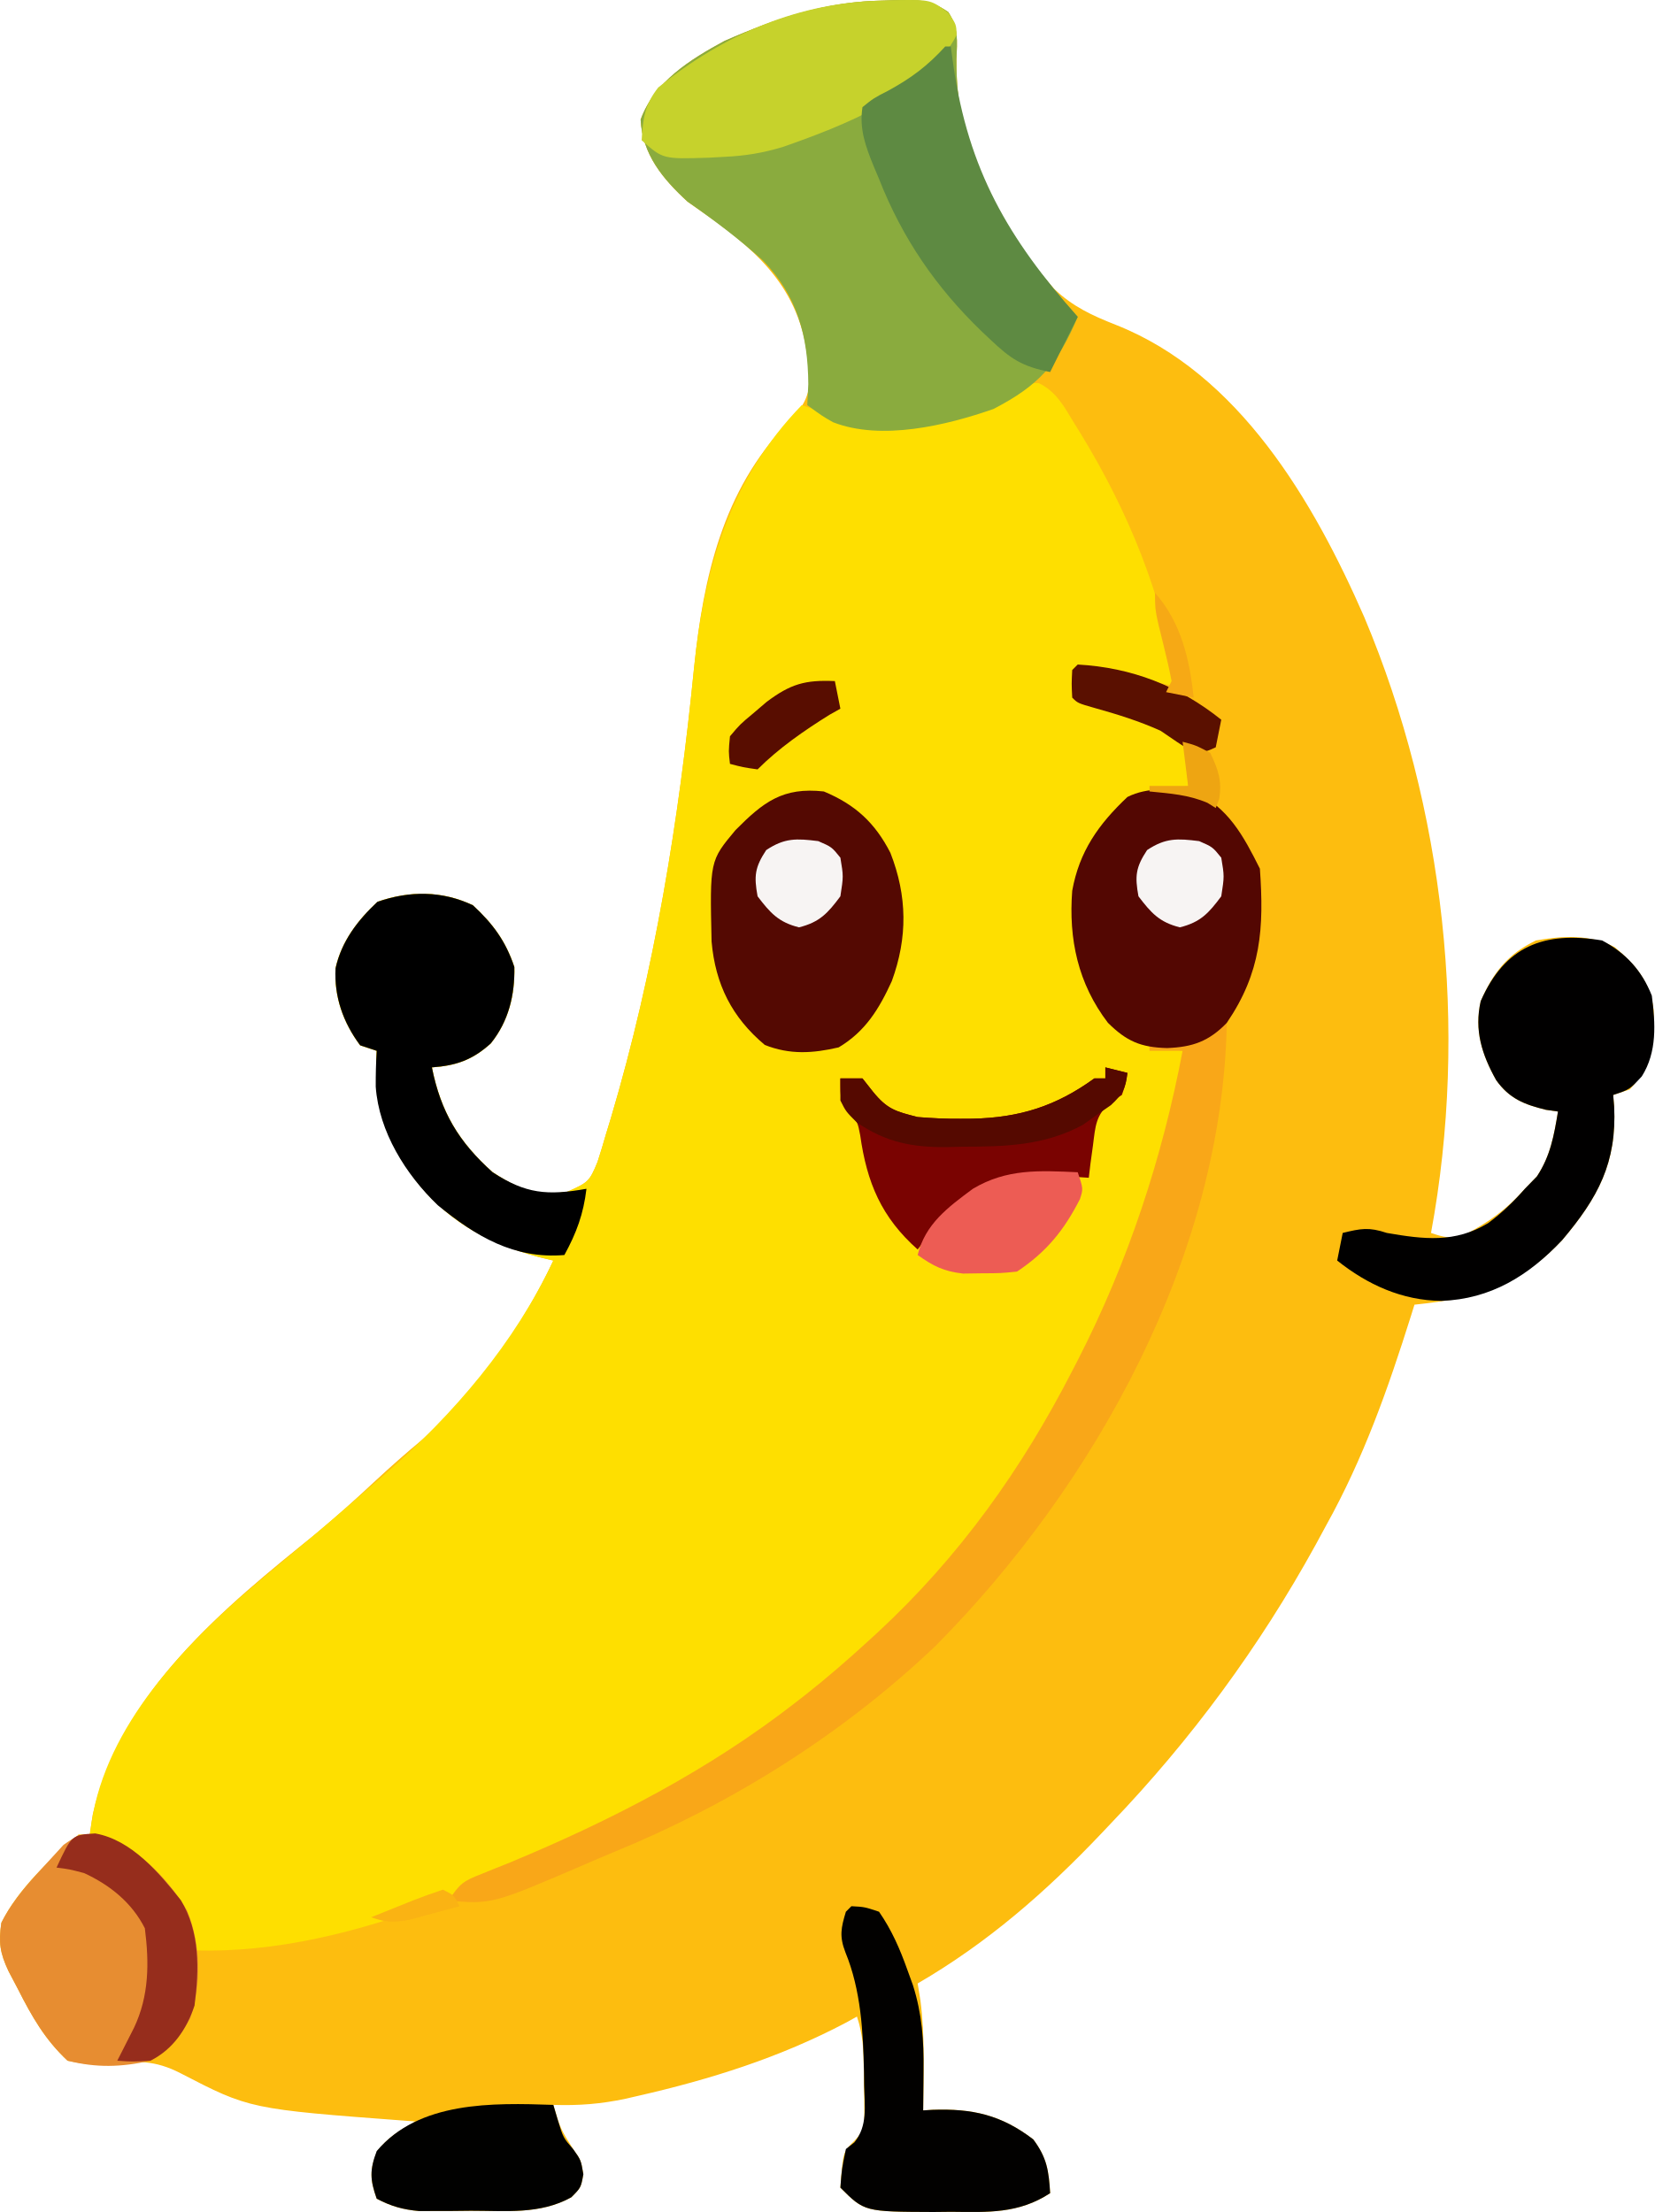
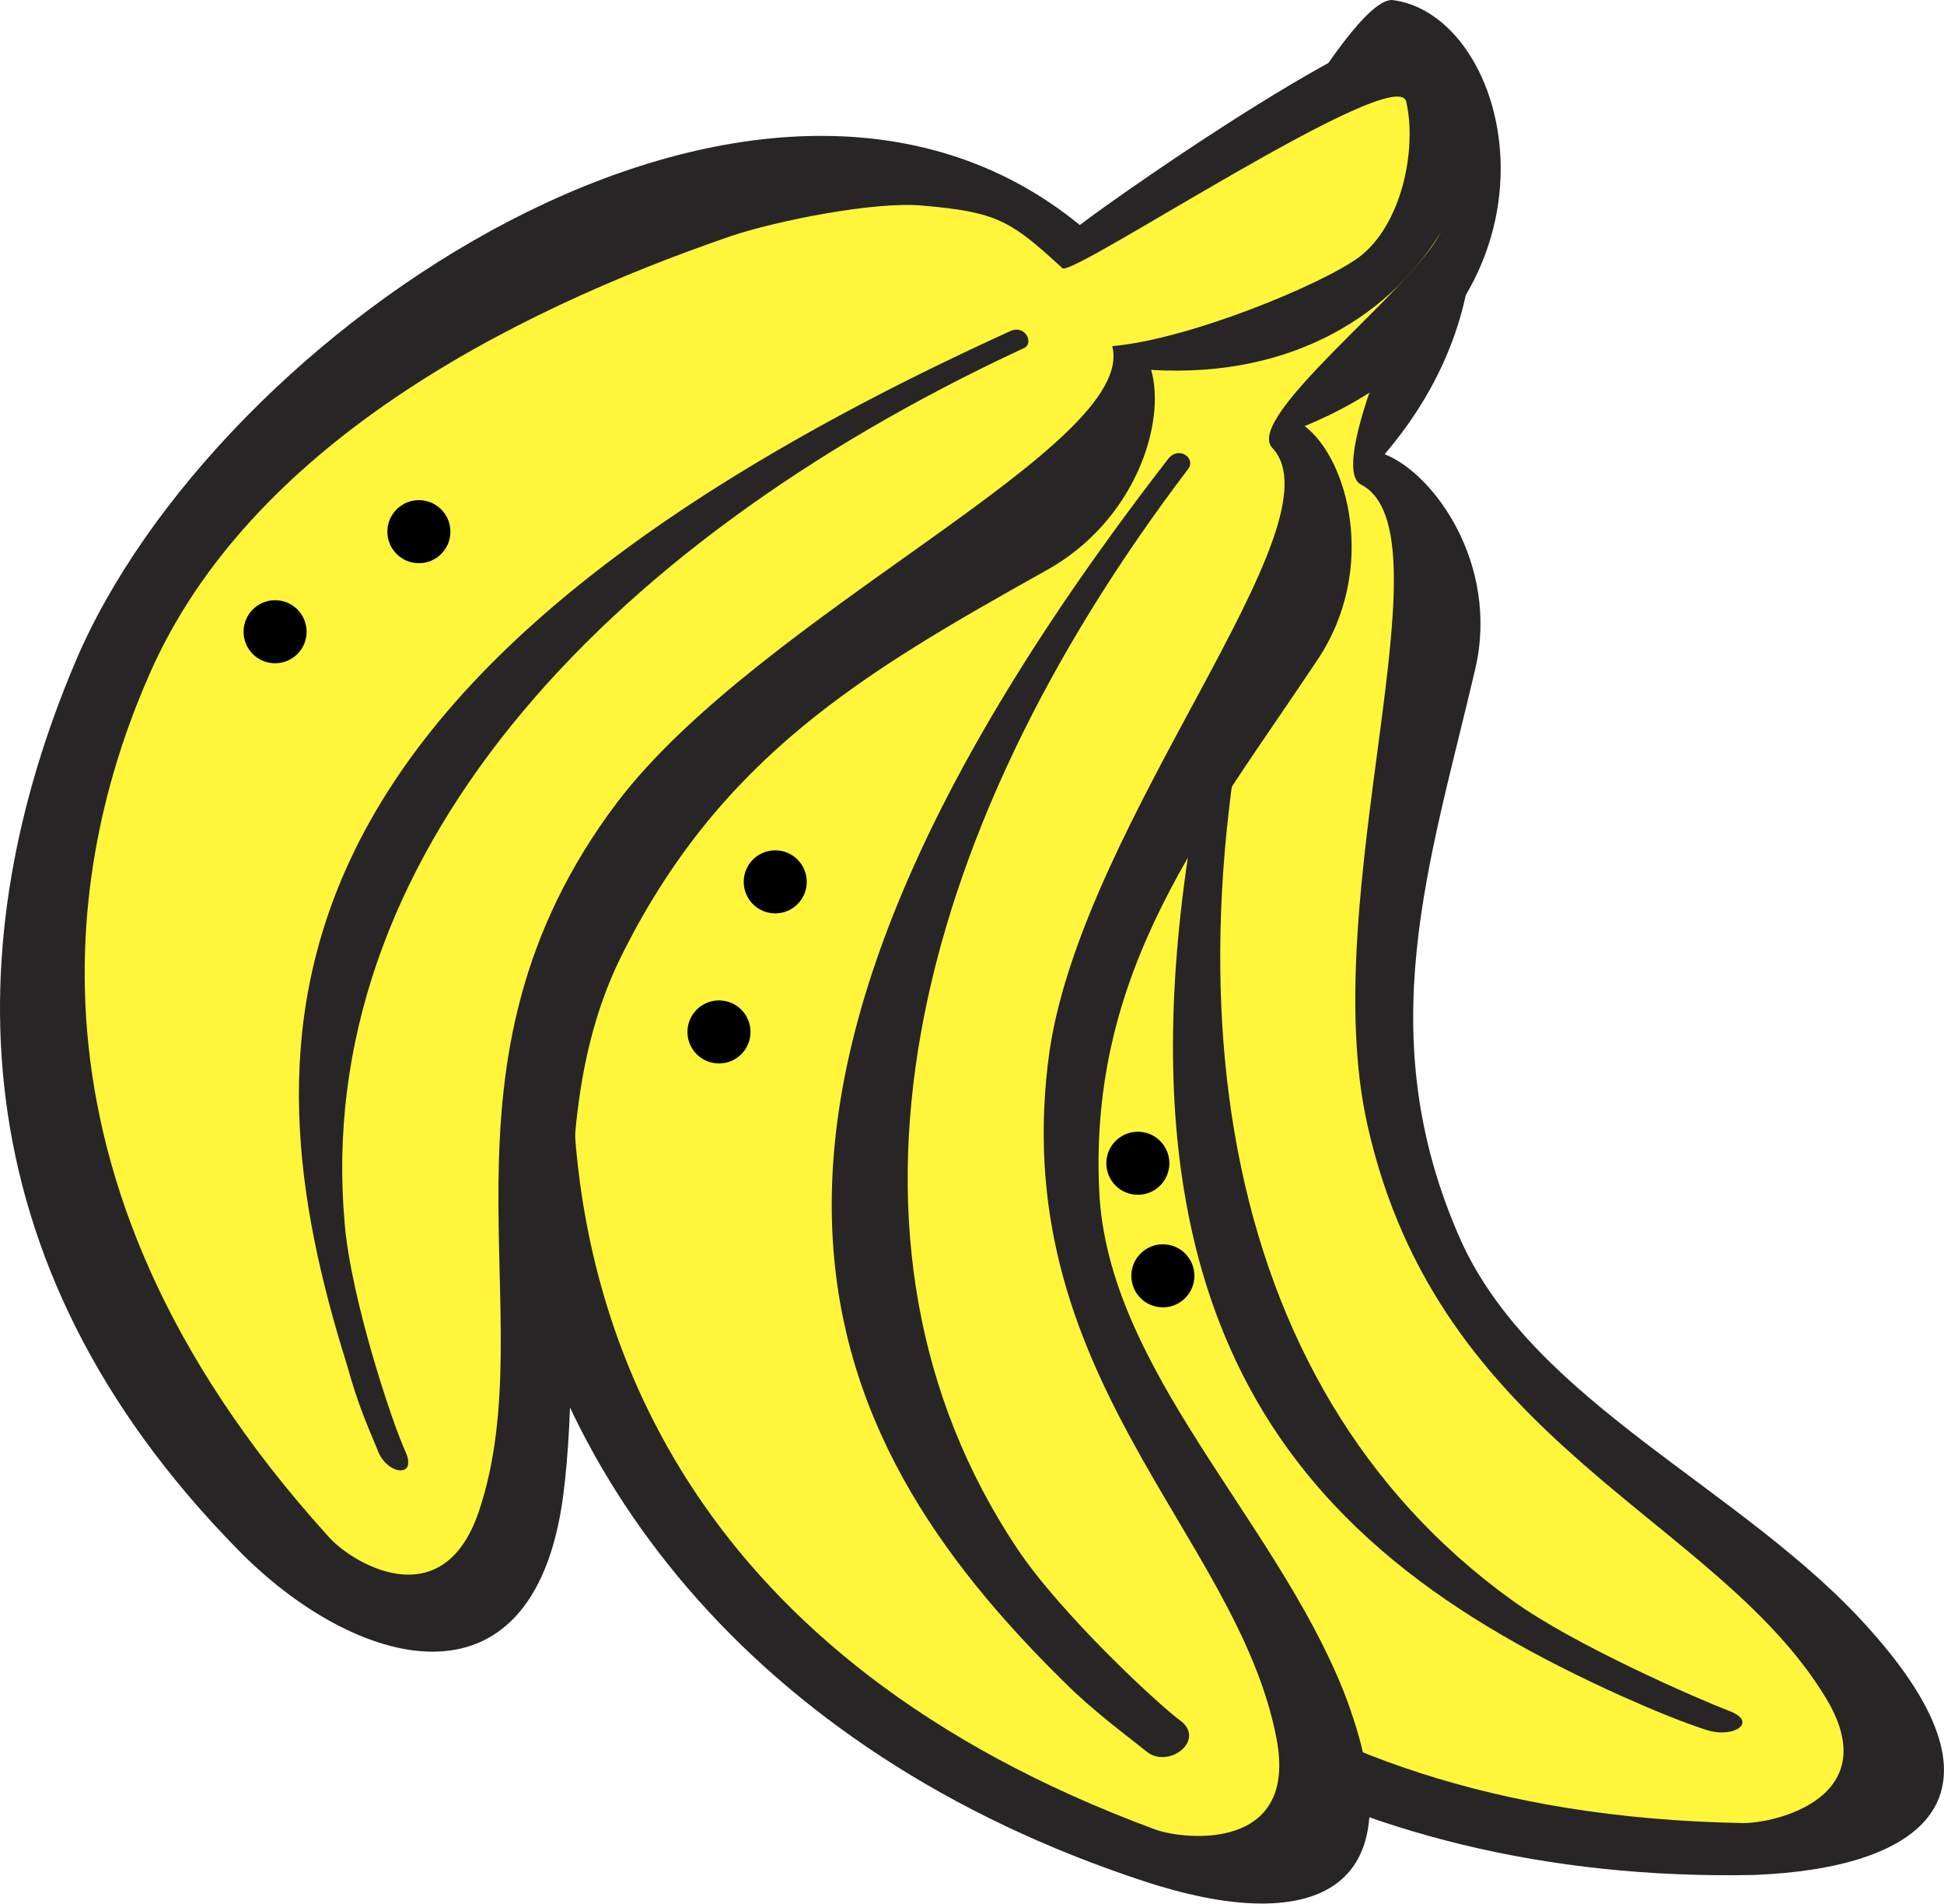
- <svg xmlns="http://www.w3.org/2000/svg" version="1.1" width="236.889" height="316.829" viewBox="0,0,236.889,316.829">
-   <g transform="translate(-121.5555,-21.58542)">
-     <g data-paper-data="{&quot;isPaintingLayer&quot;:true}" fill-rule="nonzero" stroke="none" stroke-width="1" stroke-linecap="butt" stroke-linejoin="miter" stroke-miterlimit="10" stroke-dasharray="" stroke-dashoffset="0" style="mix-blend-mode: normal">
-       <path d="M248.217,21.668c0.957,-0.034 0.957,-0.034 1.933,-0.069c3.03,-0.033 4.66,-0.045 7.2,1.718c1.48,2.28 1.273,4.101 1.164,6.756c-0.133,13.046 5.455,23.377 13.981,32.874c2.662,2.544 5.406,3.812 8.821,5.159c17.682,6.976 28.348,25.304 35.59,41.858c11.521,27.342 14.965,59.07 9.563,88.218c1.822,0.625 2.848,0.886 4.715,0.315c3.487,-1.809 6.096,-3.647 8.723,-6.638c0.856,-0.88 0.856,-0.88 1.729,-1.778c1.935,-2.936 2.445,-5.855 3.014,-9.288c-0.856,-0.122 -0.856,-0.122 -1.729,-0.247c-3.08,-0.753 -5.239,-1.595 -7.126,-4.255c-2.049,-3.68 -3.15,-7.122 -2.211,-11.307c1.796,-4.099 3.824,-6.717 7.904,-8.695c3.829,-0.673 7.775,-0.911 11.276,0.954c3.046,2.527 5.067,4.982 5.589,8.994c0.068,4.84 -0.088,7.768 -3.427,11.393c-0.783,0.261 -1.565,0.522 -2.371,0.79c0.046,0.536 0.092,1.072 0.139,1.624c0.392,8.094 -2.298,13.074 -7.45,19.174c-6.302,6.602 -12.163,8.308 -21.144,9.238c-0.158,0.508 -0.317,1.017 -0.48,1.541c-3.302,10.496 -6.811,20.454 -12.167,30.077c-0.508,0.938 -1.017,1.875 -1.525,2.813c-8.02,14.574 -17.797,27.87 -29.302,39.871c-0.445,0.471 -0.891,0.942 -1.35,1.428c-7.947,8.375 -16.293,15.67 -26.316,21.495c0.13,0.799 0.261,1.598 0.395,2.421c0.67,5.218 0.457,10.508 0.395,15.759c0.44,-0.028 0.88,-0.055 1.334,-0.083c5.717,-0.203 9.848,0.727 14.425,4.233c1.954,2.605 2.232,4.492 2.421,7.707c-4.525,2.964 -8.892,2.725 -14.178,2.668c-0.837,0.009 -1.674,0.018 -2.536,0.028c-9.873,-0.037 -9.873,-0.037 -13.322,-3.486c0.381,-5.139 0.381,-5.139 1.997,-6.694c1.5,-1.559 1.452,-2.339 1.424,-4.471c-0.004,-0.624 -0.008,-1.247 -0.012,-1.89c-0.016,-0.648 -0.033,-1.296 -0.049,-1.964c-0.006,-0.972 -0.006,-0.972 -0.012,-1.964c-0.036,-2.755 -0.097,-4.884 -0.976,-7.521c-0.52,0.287 -1.039,0.575 -1.575,0.871c-9.43,4.984 -19.417,8.128 -29.796,10.492c-0.577,0.133 -1.154,0.265 -1.748,0.402c-3.525,0.755 -6.752,1.005 -10.356,0.883c1.004,3.398 1.004,3.398 2.865,6.373c1.087,1.531 1.087,1.531 1.433,3.557c-0.346,1.927 -0.346,1.927 -1.729,3.31c-4.467,2.482 -9.406,1.924 -14.376,1.927c-0.857,0.01 -1.715,0.019 -2.598,0.029c-0.829,0.002 -1.658,0.003 -2.512,0.005c-0.754,0.003 -1.508,0.006 -2.285,0.01c-2.337,-0.21 -4.016,-0.683 -6.092,-1.773c-0.982,-2.763 -1.037,-4.155 0.099,-6.867c1.626,-2.005 3.209,-2.933 5.434,-4.199c-0.437,-0.031 -0.873,-0.063 -1.323,-0.095c-22.4,-1.68 -22.4,-1.68 -32.32,-6.821c-3.691,-1.893 -6.224,-1.758 -10.325,-1.383c-3.032,0.13 -3.032,0.13 -5.829,-0.395c-3.236,-3.023 -5.112,-6.316 -7.114,-10.276c-0.445,-0.846 -0.891,-1.691 -1.349,-2.563c-1.219,-2.6 -1.436,-4.082 -1.022,-6.922c2.495,-4.991 6.921,-8.993 11.066,-12.647c0.522,0 1.043,0 1.581,0c0.147,-0.946 0.293,-1.891 0.445,-2.865c4.01,-17.524 18.792,-29.65 32.155,-40.383c2.854,-2.365 5.573,-4.858 8.285,-7.383c2.181,-2.029 4.397,-3.984 6.69,-5.885c7.751,-6.774 14.439,-16.349 18.822,-25.689c-0.65,-0.155 -1.3,-0.31 -1.97,-0.469c-8.884,-2.38 -15.205,-6.415 -20.017,-14.376c-2.764,-5.181 -3.675,-9.302 -3.307,-15.191c-0.783,-0.261 -1.565,-0.522 -2.371,-0.79c-2.437,-3.268 -3.745,-6.976 -3.52,-11.051c0.869,-3.871 3.148,-6.826 5.99,-9.501c4.63,-1.61 9.25,-1.602 13.684,0.494c2.864,2.655 4.688,5.123 5.928,8.843c0.079,4.017 -0.815,7.758 -3.372,10.939c-2.611,2.371 -4.964,3.189 -8.435,3.437c1.282,6.397 3.825,10.657 8.695,15.018c3.739,2.441 6.135,3.381 10.625,2.825c3.014,-1.333 3.245,-1.471 4.397,-4.307c0.437,-1.342 0.846,-2.693 1.232,-4.051c0.338,-1.107 0.338,-1.107 0.684,-2.236c6.262,-21.06 9.748,-42.728 11.914,-64.556c1.31,-12.845 4.091,-25.337 13.339,-34.927c2.226,-2.405 2.817,-3.137 3.409,-6.472c-0.167,-1.585 -0.167,-1.585 -0.543,-3.261c-0.177,-1.042 -0.177,-1.042 -0.358,-2.106c-2.071,-9.636 -9.057,-14.536 -16.784,-19.928c-3.591,-3.3 -6.47,-6.785 -6.719,-11.758c1.979,-5.417 7.085,-8.603 12.005,-11.264c7.567,-3.308 14.641,-5.681 22.923,-5.78z" fill="#fdbd0f" />
-       <path d="M270.306,76.458c2.51,1.217 3.628,3.369 5.033,5.678c0.308,0.497 0.617,0.994 0.935,1.506c6.942,11.365 11.714,23.11 13.836,36.287c-0.497,-0.105 -0.994,-0.21 -1.507,-0.318c-4.234,-0.874 -8.425,-1.576 -12.721,-2.053c0,1.304 0,2.608 0,3.952c0.75,0.196 1.5,0.391 2.272,0.593c4.369,1.242 8.682,2.909 12.746,4.94c0.327,1.633 0.327,1.633 0.494,3.606c0.089,0.98 0.089,0.98 0.179,1.979c0.039,0.504 0.077,1.009 0.117,1.528c-0.674,0.089 -0.674,0.089 -1.362,0.179c-4.889,0.832 -8.004,2.39 -11.285,6.144c-3.183,5.2 -3.788,10.601 -3.162,16.599c1.471,5.443 3.864,10.446 8.645,13.684c2.099,0.7 4.184,1.035 6.373,1.334c-0.936,20.308 -11.975,44.631 -23.713,60.863c-0.55,0.772 -1.1,1.545 -1.667,2.34c-3.884,5.317 -8.029,10.276 -12.56,15.049c-0.362,0.388 -0.724,0.776 -1.098,1.176c-9.592,10.223 -20.611,18.902 -32.891,25.699c-0.646,0.358 -1.292,0.715 -1.957,1.083c-19.652,10.767 -44.532,23.394 -67.601,22.63c-0.403,-0.931 -0.403,-0.931 -0.815,-1.88c-2.502,-5.423 -4.995,-10.008 -10.251,-13.138c-2.093,-0.553 -2.093,-0.553 -3.952,-0.79c0.959,-14.059 11.506,-25.828 21.601,-34.785c2.311,-2.003 4.654,-3.965 7.007,-5.919c4.21,-3.505 8.359,-7.082 12.495,-10.674c0.426,-0.37 0.853,-0.74 1.292,-1.121c9.778,-8.542 18.442,-18.648 24.002,-30.497c-0.65,-0.155 -1.3,-0.31 -1.97,-0.469c-8.884,-2.38 -15.205,-6.415 -20.017,-14.376c-2.764,-5.181 -3.675,-9.302 -3.307,-15.191c-0.783,-0.261 -1.565,-0.522 -2.371,-0.79c-2.437,-3.268 -3.745,-6.976 -3.52,-11.051c0.869,-3.871 3.148,-6.826 5.99,-9.501c4.63,-1.61 9.25,-1.602 13.684,0.494c2.864,2.655 4.688,5.123 5.928,8.843c0.079,4.017 -0.815,7.758 -3.372,10.939c-2.611,2.371 -4.964,3.189 -8.435,3.437c1.282,6.397 3.825,10.657 8.695,15.018c3.739,2.441 6.135,3.381 10.625,2.825c3.014,-1.333 3.245,-1.471 4.397,-4.307c0.437,-1.342 0.846,-2.693 1.232,-4.051c0.338,-1.107 0.338,-1.107 0.684,-2.236c6.262,-21.06 9.748,-42.728 11.914,-64.556c1.459,-14.313 5.165,-26.963 15.413,-37.546c4.545,1.482 4.545,1.482 6.323,2.371c7.995,0.687 16.231,-0.337 23.367,-4.15c2.717,-1.383 2.717,-1.383 4.255,-1.38z" fill="#fedf00" />
-       <path d="M248.217,21.668c0.638,-0.023 1.276,-0.046 1.933,-0.069c3.03,-0.033 4.66,-0.045 7.2,1.718c1.48,2.28 1.273,4.101 1.164,6.756c-0.155,15.189 7.705,25.996 17.368,36.897c-2.876,6.825 -5.585,9.831 -12.054,13.19c-6.757,2.365 -16.059,4.594 -22.972,1.908c-1.531,-0.871 -1.531,-0.871 -3.705,-2.452c0.073,-1.492 0.073,-1.492 0.148,-3.014c-0.043,-6.906 -1.587,-12.636 -6.447,-17.661c-3.412,-3.097 -7.068,-5.838 -10.844,-8.472c-3.591,-3.3 -6.47,-6.785 -6.719,-11.758c1.979,-5.417 7.085,-8.603 12.005,-11.264c7.567,-3.308 14.641,-5.681 22.923,-5.78z" fill="#8aab3e" />
-       <path d="M297.224,168.145c-0.613,33.177 -18.812,66.126 -41.736,89.22c-13.293,12.649 -29.197,22.612 -46.144,29.543c-1.36,0.56 -2.711,1.142 -4.061,1.726c-13.214,5.687 -13.214,5.687 -19.511,5.19c1.665,-2.497 2.091,-2.787 4.727,-3.826c0.65,-0.264 1.301,-0.528 1.971,-0.801c0.708,-0.283 1.416,-0.566 2.145,-0.857c14.623,-6.082 28.435,-13.218 40.954,-22.972c0.453,-0.353 0.907,-0.706 1.374,-1.07c3.073,-2.429 6.015,-4.978 8.902,-7.625c0.47,-0.43 0.941,-0.861 1.426,-1.305c11.653,-10.809 20.582,-23.312 27.82,-37.427c0.401,-0.773 0.401,-0.773 0.81,-1.562c7.172,-13.987 12.071,-28.858 14.998,-44.283c-1.565,0 -3.13,0 -4.743,0c0,-0.261 0,-0.522 0,-0.79c0.543,-0.096 1.086,-0.192 1.646,-0.29c0.712,-0.132 1.424,-0.265 2.158,-0.401c0.706,-0.128 1.412,-0.257 2.14,-0.389c1.835,-0.468 3.369,-2.081 5.122,-2.081z" fill="#f9a718" />
-       <path d="M350.974,156.289c3.407,1.815 5.693,4.313 7.114,7.904c0.517,3.976 0.778,8.07 -1.433,11.56c-1.729,1.877 -1.729,1.877 -4.1,2.668c0.046,0.536 0.092,1.072 0.139,1.624c0.392,8.094 -2.298,13.074 -7.45,19.174c-4.787,5.082 -10.209,8.447 -17.291,8.695c-5.614,-0.056 -10.579,-2.314 -14.919,-5.78c0.261,-1.304 0.522,-2.608 0.79,-3.952c2.598,-0.632 3.723,-0.867 6.323,0c5.297,0.918 9.753,1.458 14.484,-1.393c1.995,-1.474 3.641,-3.068 5.277,-4.931c0.571,-0.587 1.141,-1.174 1.729,-1.778c1.935,-2.936 2.445,-5.855 3.014,-9.288c-0.571,-0.082 -1.141,-0.163 -1.729,-0.247c-3.08,-0.753 -5.239,-1.595 -7.126,-4.255c-2.049,-3.68 -3.15,-7.122 -2.211,-11.307c3.443,-7.861 9.037,-10.076 17.39,-8.695z" fill="#010000" />
-       <path d="M189.281,151.25c2.864,2.655 4.688,5.123 5.928,8.843c0.079,4.017 -0.815,7.758 -3.372,10.939c-2.611,2.371 -4.964,3.189 -8.435,3.437c1.282,6.397 3.825,10.657 8.695,15.018c4.752,3.109 7.835,3.36 13.437,2.371c-0.43,3.608 -1.419,6.302 -3.162,9.485c-7.196,0.612 -12.657,-2.663 -18.121,-7.126c-4.589,-4.39 -8.439,-10.531 -8.892,-16.982c-0.008,-1.721 0.032,-3.421 0.139,-5.138c-0.783,-0.261 -1.565,-0.522 -2.371,-0.79c-2.437,-3.268 -3.745,-6.976 -3.52,-11.051c0.869,-3.871 3.148,-6.826 5.99,-9.501c4.63,-1.61 9.25,-1.602 13.684,0.494z" fill="#000000" />
-       <path d="M239.523,134.947c4.481,1.869 7.328,4.474 9.535,8.794c2.424,6.202 2.484,12.126 0.198,18.378c-1.807,3.957 -3.779,7.209 -7.608,9.485c-3.714,0.864 -6.988,1.071 -10.572,-0.346c-4.711,-3.947 -7.084,-8.674 -7.626,-14.814c-0.257,-11.552 -0.257,-11.552 3.427,-15.963c3.986,-4.022 6.772,-6.186 12.647,-5.533z" fill="#540902" />
-       <path d="M292.482,134.947c4.942,2.238 7.147,6.389 9.485,11.066c0.604,8.567 0.19,14.838 -4.743,22.083c-2.565,2.645 -4.887,3.468 -8.547,3.606c-3.771,-0.094 -5.805,-0.976 -8.472,-3.619c-4.291,-5.615 -5.646,-11.993 -5.113,-18.909c1.013,-5.648 3.77,-9.532 7.904,-13.437c2.94,-1.47 6.277,-1.132 9.485,-0.79z" fill="#530702" />
-       <path d="M135.58,284.308c5.399,1.603 9.866,6.093 12.746,10.899c1.977,4.697 2.094,10.628 0.482,15.441c-1.44,2.691 -3.125,4.545 -5.718,6.098c-4.199,0.938 -7.716,1.034 -11.857,0c-3.236,-3.03 -5.109,-6.311 -7.114,-10.276c-0.445,-0.846 -0.891,-1.691 -1.349,-2.563c-1.219,-2.6 -1.436,-4.082 -1.022,-6.922c1.741,-3.481 4.342,-6.177 6.966,-9.041c0.961,-1.05 0.961,-1.05 1.942,-2.121c2.158,-1.485 2.158,-1.485 4.925,-1.516z" fill="#e78d31" />
-       <path d="M248.217,21.668c0.638,-0.023 1.276,-0.046 1.933,-0.069c4.687,-0.05 4.687,-0.05 7.203,1.817c1.139,1.661 1.139,1.661 1.189,3.193c-4.347,8.438 -16.349,13.034 -24.825,16.003c-2.835,0.871 -5.466,1.304 -8.423,1.436c-0.73,0.041 -1.459,0.082 -2.211,0.124c-6.6,0.21 -6.6,0.21 -9.646,-2.495c0.185,-3.143 0.41,-5.045 2.371,-7.559c9.366,-7.61 20.258,-12.304 32.408,-12.449z" fill="#c6d22c" />
-       <path d="M243.475,294.615c1.877,0.099 1.877,0.099 3.952,0.79c1.815,2.621 2.983,5.306 4.051,8.3c0.263,0.725 0.526,1.451 0.797,2.198c1.321,4.143 1.579,7.944 1.525,12.276c-0.004,0.548 -0.007,1.095 -0.011,1.66c-0.009,1.341 -0.023,2.681 -0.039,4.022c0.66,-0.041 0.66,-0.041 1.334,-0.083c5.717,-0.203 9.848,0.727 14.425,4.233c1.954,2.605 2.232,4.492 2.421,7.707c-4.525,2.964 -8.892,2.725 -14.178,2.668c-0.837,0.009 -1.674,0.018 -2.536,0.028c-9.873,-0.037 -9.873,-0.037 -13.322,-3.486c0.198,-2.668 0.198,-2.668 0.79,-5.533c0.398,-0.313 0.797,-0.626 1.207,-0.948c1.932,-2.363 1.476,-5.177 1.411,-8.093c-0.008,-0.636 -0.016,-1.272 -0.024,-1.927c-0.124,-5.821 -0.432,-11.776 -2.666,-17.213c-0.881,-2.273 -0.632,-3.507 0.071,-5.808c0.261,-0.261 0.522,-0.522 0.79,-0.79z" fill="#020100" />
-       <path d="M256.912,28.239c0.261,0 0.522,0 0.79,0c0.125,0.917 0.251,1.834 0.38,2.779c2.168,14.921 7.798,24.668 17.8,35.952c-1.956,3.913 -1.956,3.913 -3.952,7.904c-4.031,-0.806 -5.661,-1.902 -8.497,-4.594c-0.412,-0.387 -0.824,-0.773 -1.249,-1.172c-6.594,-6.353 -11.415,-13.379 -14.757,-21.899c-0.252,-0.597 -0.503,-1.194 -0.763,-1.809c-1.183,-2.911 -2.076,-5.331 -1.609,-8.466c1.59,-1.284 1.59,-1.284 3.705,-2.371c3.312,-1.811 5.624,-3.551 8.151,-6.323z" fill="#5e8a42" />
-       <path d="M279.835,174.469c1.043,0.261 2.087,0.522 3.162,0.79c-0.198,1.433 -0.198,1.433 -0.79,3.162c-0.77,0.489 -0.77,0.489 -1.556,0.988c-2.215,1.909 -2.225,3.418 -2.594,6.274c-0.118,0.859 -0.236,1.718 -0.358,2.603c-0.077,0.657 -0.155,1.314 -0.235,1.992c-0.707,-0.046 -1.414,-0.092 -2.143,-0.139c-6.539,-0.244 -11.486,0.097 -16.828,4.091c-2.033,1.981 -3.832,4.053 -5.533,6.323c-5.186,-4.609 -7.261,-9.535 -8.229,-16.364c-0.361,-1.895 -0.361,-1.895 -1.698,-3.433c-1.139,-1.544 -1.139,-1.544 -1.139,-4.706c1.043,0 2.087,0 3.162,0c0.489,0.62 0.978,1.239 1.482,1.877c2.065,2.551 3.268,2.851 6.422,3.656c2.082,0.168 4.048,0.264 6.126,0.247c0.556,-0.003 1.111,-0.007 1.684,-0.01c6.78,-0.146 12.003,-1.796 17.484,-5.77c0.522,0 1.043,0 1.581,0c0,-0.522 0,-1.043 0,-1.581z" fill="#7a0301" />
-       <path d="M200.791,323.071c0.212,0.717 0.424,1.435 0.642,2.174c0.775,2.536 0.775,2.536 2.223,4.199c1.087,1.531 1.087,1.531 1.433,3.557c-0.346,1.927 -0.346,1.927 -1.729,3.31c-4.467,2.482 -9.406,1.924 -14.376,1.927c-1.286,0.015 -1.286,0.015 -2.598,0.029c-0.829,0.002 -1.658,0.003 -2.512,0.005c-0.754,0.003 -1.508,0.006 -2.285,0.01c-2.337,-0.21 -4.016,-0.683 -6.092,-1.773c-0.959,-2.698 -1.021,-4.138 0,-6.817c6.035,-7.167 16.596,-6.92 25.294,-6.62z" fill="#010100" />
-       <path d="M275.883,189.487c0.79,2.371 0.79,2.371 0.315,3.847c-2.276,4.466 -4.782,7.562 -9.01,10.381c-2.34,0.238 -2.34,0.238 -5.039,0.247c-1.33,0.02 -1.33,0.02 -2.686,0.04c-2.765,-0.311 -4.255,-1.063 -6.503,-2.658c1.083,-4.466 4.37,-6.859 7.904,-9.485c4.867,-2.901 9.522,-2.615 15.018,-2.371z" fill="#ed5c54" />
-       <path d="M135.185,284.191c5.192,0.914 9.134,5.626 12.273,9.569c2.75,4.591 2.614,9.907 1.954,15.083c-1.134,3.386 -3.077,6.281 -6.323,7.904c-2.569,0.148 -2.569,0.148 -4.743,0c0.219,-0.429 0.438,-0.858 0.664,-1.3c0.429,-0.848 0.429,-0.848 0.868,-1.714c0.426,-0.839 0.426,-0.839 0.861,-1.695c2.173,-4.563 2.192,-9.309 1.559,-14.262c-1.852,-3.667 -4.989,-6.194 -8.695,-7.904c-2.128,-0.559 -2.128,-0.559 -3.952,-0.79c2.185,-4.682 2.185,-4.682 5.533,-4.891z" fill="#962d1c" />
-       <path d="M279.835,174.469c1.043,0.261 2.087,0.522 3.162,0.79c-0.273,2.255 -0.679,3.059 -2.374,4.625c-0.667,0.463 -1.335,0.925 -2.022,1.402c-0.653,0.467 -1.306,0.933 -1.979,1.414c-5.55,3 -11.165,3.122 -17.337,3.131c-0.748,0.019 -1.496,0.039 -2.266,0.059c-4.944,0.021 -8.621,-0.715 -12.752,-3.517c-1.581,-1.581 -1.581,-1.581 -2.371,-3.162c0,-1.043 0,-2.087 0,-3.162c1.043,0 2.087,0 3.162,0c0.489,0.62 0.978,1.239 1.482,1.877c2.065,2.551 3.268,2.851 6.422,3.656c2.082,0.168 4.048,0.264 6.126,0.247c0.556,-0.003 1.111,-0.007 1.684,-0.01c6.78,-0.146 12.003,-1.796 17.484,-5.77c0.522,0 1.043,0 1.581,0c0,-0.522 0,-1.043 0,-1.581z" fill="#550900" />
-       <path d="M275.883,116.767c7.748,0.43 14.51,3.071 20.551,7.904c-0.261,1.304 -0.522,2.608 -0.79,3.952c-1.284,0.593 -1.284,0.593 -3.162,0.79c-1.603,-1.02 -3.18,-2.08 -4.743,-3.162c-3.05,-1.379 -6.216,-2.363 -9.436,-3.261c-2.421,-0.692 -2.421,-0.692 -3.211,-1.482c-0.099,-1.976 -0.099,-1.976 0,-3.952c0.261,-0.261 0.522,-0.522 0.79,-0.79z" fill="#5a1000" />
-       <path d="M293.272,142.061c1.927,0.84 1.927,0.84 3.162,2.371c0.445,2.668 0.445,2.668 0,5.533c-1.807,2.426 -2.968,3.706 -5.928,4.446c-2.931,-0.733 -4.118,-2.067 -5.928,-4.446c-0.535,-2.912 -0.394,-4.144 1.235,-6.62c2.648,-1.765 4.336,-1.675 7.46,-1.284z" fill="#f7f4f3" />
-       <path d="M238.732,142.061c1.927,0.84 1.927,0.84 3.162,2.371c0.445,2.668 0.445,2.668 0,5.533c-1.807,2.426 -2.968,3.706 -5.928,4.446c-2.931,-0.733 -4.118,-2.067 -5.928,-4.446c-0.535,-2.912 -0.394,-4.144 1.235,-6.62c2.648,-1.765 4.336,-1.675 7.46,-1.284z" fill="#f7f4f3" />
-       <path d="M241.103,119.139c0.261,1.304 0.522,2.608 0.79,3.952c-0.783,0.44 -0.783,0.44 -1.581,0.889c-3.646,2.279 -7.229,4.759 -10.276,7.806c-2.075,-0.296 -2.075,-0.296 -3.952,-0.79c-0.21,-1.769 -0.21,-1.769 0,-3.952c1.445,-1.714 1.445,-1.714 3.359,-3.31c0.935,-0.799 0.935,-0.799 1.89,-1.615c3.402,-2.551 5.488,-3.174 9.769,-2.98z" fill="#580d00" />
-       <path d="M290.901,127.833c1.877,0.494 1.877,0.494 3.952,1.581c1.15,2.405 1.703,3.969 1.284,6.62c-0.163,0.424 -0.326,0.848 -0.494,1.284c-0.391,-0.245 -0.783,-0.489 -1.186,-0.741c-2.751,-1.169 -5.328,-1.333 -8.3,-1.63c0,-0.261 0,-0.522 0,-0.79c1.826,0 3.652,0 5.533,0c-0.261,-2.087 -0.522,-4.173 -0.79,-6.323z" fill="#eea512" />
-       <path d="M286.949,106.492c3.734,4.267 4.959,9.512 5.533,15.018c-1.304,-0.261 -2.608,-0.522 -3.952,-0.79c0.261,-0.522 0.522,-1.043 0.79,-1.581c-0.325,-1.707 -0.713,-3.403 -1.136,-5.088c-1.235,-4.957 -1.235,-4.957 -1.235,-7.559z" fill="#f6a915" />
-       <path d="M184.983,292.244c1.581,0.79 1.581,0.79 2.371,2.371c-1.512,0.421 -3.028,0.83 -4.545,1.235c-0.844,0.229 -1.687,0.459 -2.557,0.695c-2.26,0.419 -3.424,0.429 -5.545,-0.349c1.268,-0.511 2.536,-1.022 3.804,-1.531c1.059,-0.426 1.059,-0.426 2.14,-0.861c1.429,-0.56 2.876,-1.074 4.332,-1.559z" fill="#fab313" />
+ <svg xmlns="http://www.w3.org/2000/svg" version="1.1" width="111.06" height="108.725" viewBox="0,0,111.06,108.725">
+   <g transform="translate(-184.4701,-125.6376)">
+     <g data-paper-data="{&quot;isPaintingLayer&quot;:true}" stroke="none" stroke-linecap="butt" stroke-linejoin="miter" stroke-miterlimit="10" stroke-dasharray="" stroke-dashoffset="0" style="mix-blend-mode: normal">
+       <g fill-rule="evenodd" stroke-width="1">
+         <path d="M284.694,232.729c-23.961,0.494 -41.13,-10.869 -48.911,-25.938c-9.51,-18.527 -4.817,-54.716 18.898,-57.68c0.123,-2.1 1.112,-10.869 2.47,-16.798l7.781,-3.335c4.323,4.199 5.929,14.08 -1.359,22.603c2.841,1.112 6.546,6.299 5.187,12.228c-2.594,11.116 -6.052,20.874 -0.865,32.607c4.199,9.387 16.18,14.204 23.344,22.232c8.769,9.758 2.841,13.71 -6.546,14.08z" fill="#272525" />
+         <path d="M261.721,131.078c2.47,1.482 5.311,4.941 5.064,7.781c-0.617,0.741 -6.67,13.339 -4.57,14.451c5.311,2.717 -2.594,23.344 0.371,36.56c4.076,18.28 19.885,22.356 26.185,32.731c3.458,5.682 -2.841,7.164 -4.693,7.164c-28.778,-0.494 -40.265,-16.057 -44.959,-25.691c-6.176,-12.598 -2.347,-28.161 2.964,-40.389c1.112,-2.47 3.952,-7.04 5.929,-8.893c3.211,-2.717 3.952,-2.964 8.152,-3.335c0.618,-0.123 5.558,-20.38 5.558,-20.38z" fill="#fff63b" />
+         <path d="M256.78,155.781c0.247,-0.865 1.482,-0.494 1.235,0.247c-7.534,25.073 -4.323,48.664 12.845,61.015c3.582,2.594 10.745,5.682 12.351,6.299c1.729,0.617 0.371,1.606 -1.235,1.112c-1.482,-0.494 -2.717,-0.988 -4.941,-1.976c-18.527,-8.399 -34.09,-22.109 -20.256,-66.697z" fill="#272525" />
+       </g>
+       <g fill-rule="evenodd" stroke-width="1">
+         <path d="M259.004,149.976c2.47,1.853 4.199,8.152 0.741,13.339c-6.423,9.634 -13.092,17.662 -12.475,30.384c0.494,10.128 10.005,18.65 13.957,28.531c4.693,12.104 -2.347,13.833 -11.363,10.869c-22.603,-7.411 -34.707,-23.714 -36.683,-40.388c-2.347,-20.503 14.945,-52.863 38.412,-47.923c1.359,-2.964 9.881,-19.515 12.475,-19.144c7.164,0.988 10.869,17.786 -5.064,24.332z" fill="#272525" />
+         <path d="M264.685,130.09c2.717,1.235 4.693,3.952 1.976,9.017c-1.729,3.211 -11.116,10.375 -9.51,12.104c4.076,4.323 -10.745,21.121 -12.722,34.46c-2.594,18.527 10.745,27.543 12.969,39.277c1.235,6.423 -5.188,5.805 -6.917,5.188c-26.802,-9.881 -32.113,-28.284 -33.101,-38.906c-1.235,-13.957 7.781,-27.173 17.168,-37.054c1.853,-1.976 6.176,-5.435 8.769,-6.423c3.952,-1.606 3.829,-4.076 7.905,-2.964c0.618,0.247 13.463,-14.698 13.463,-14.698z" fill="#fff63b" />
+         <path d="M251.222,151.828c0.618,-0.741 1.606,0 1.112,0.618c-16.057,21.121 -21.368,44.218 -9.758,61.633c2.47,3.705 8.028,8.893 9.387,9.881c1.359,1.112 -0.741,2.717 -1.976,1.729c-1.235,-0.988 -3.088,-2.347 -4.693,-3.952c-14.451,-14.204 -22.973,-32.607 5.929,-69.908z" fill="#272525" />
+       </g>
+       <g fill-rule="evenodd" stroke-width="1">
+         <path d="M250.234,146.764c0.865,2.964 -0.865,8.646 -6.052,11.487c-10.375,5.805 -18.65,10.622 -24.332,22.232c-4.447,9.264 -1.853,20.133 -3.211,30.631c-1.729,12.845 -11.981,9.758 -18.527,3.088c-16.427,-16.674 -15.933,-35.078 -9.387,-50.64c8.028,-19.144 39.153,-40.018 57.433,-25.073c2.594,-1.976 18.156,-12.845 20.38,-11.363c5.805,4.076 0.371,20.627 -16.304,19.639z" fill="#272525" />
+         <path d="M264.809,131.449c0.618,2.717 -0.247,7.04 -2.717,8.893c-2.223,1.606 -9.757,4.693 -14.08,5.064c1.482,5.682 -20.009,15.192 -28.284,26.061c-11.363,15.069 -4.076,29.149 -7.905,40.512c-2.1,6.176 -7.411,2.841 -8.646,1.359c-18.774,-20.75 -14.451,-39.524 -10.128,-49.281c5.682,-12.845 20.256,-20.503 33.225,-24.95c2.594,-0.865 8.152,-1.976 10.869,-1.729c4.323,0.371 5.064,0.865 8.028,3.582c0.618,0.494 19.144,-11.857 19.638,-9.51z" fill="#fff63b" />
+         <path d="M242.206,144.541c0.865,-0.371 1.359,0.741 0.741,0.988c-24.455,11.363 -40.636,29.396 -38.783,50.023c0.371,4.323 2.717,11.363 3.458,12.969c0.741,1.606 -1.112,1.359 -1.606,-0.124c-0.618,-1.482 -1.112,-2.594 -1.729,-4.817c-5.929,-18.898 -5.805,-39.153 37.918,-59.039z" fill="#272525" />
+       </g>
+       <path d="M247.674,192.079c0,-0.995 0.806,-1.801 1.801,-1.801c0.995,0 1.801,0.806 1.801,1.801c0,0.995 -0.806,1.801 -1.801,1.801c-0.995,0 -1.801,-0.806 -1.801,-1.801z" fill="#000000" fill-rule="nonzero" stroke-width="0.5" />
+       <path d="M249.103,198.508c0,-0.995 0.806,-1.801 1.801,-1.801c0.995,0 1.801,0.806 1.801,1.801c0,0.995 -0.806,1.801 -1.801,1.801c-0.995,0 -1.801,-0.806 -1.801,-1.801z" fill="#000000" fill-rule="nonzero" stroke-width="0.5" />
+       <path d="M198.385,161.72c0,-0.995 0.806,-1.801 1.801,-1.801c0.995,0 1.801,0.806 1.801,1.801c0,0.995 -0.806,1.801 -1.801,1.801c-0.995,0 -1.801,-0.806 -1.801,-1.801z" fill="#000000" fill-rule="nonzero" stroke-width="0.5" />
+       <path d="M206.6,156.005c0,-0.995 0.806,-1.801 1.801,-1.801c0.995,0 1.801,0.806 1.801,1.801c0,0.995 -0.806,1.801 -1.801,1.801c-0.995,0 -1.801,-0.806 -1.801,-1.801z" fill="#000000" fill-rule="nonzero" stroke-width="0.5" />
+       <path d="M223.744,184.578c0,-0.995 0.806,-1.801 1.801,-1.801c0.995,0 1.801,0.806 1.801,1.801c0,0.995 -0.806,1.801 -1.801,1.801c-0.995,0 -1.801,-0.806 -1.801,-1.801z" fill="#000000" fill-rule="nonzero" stroke-width="0.5" />
+       <path d="M226.958,176.006c0,-0.995 0.806,-1.801 1.801,-1.801c0.995,0 1.801,0.806 1.801,1.801c0,0.995 -0.806,1.801 -1.801,1.801c-0.995,0 -1.801,-0.806 -1.801,-1.801z" fill="#000000" fill-rule="nonzero" stroke-width="0.5" />
    </g>
  </g>
</svg>
